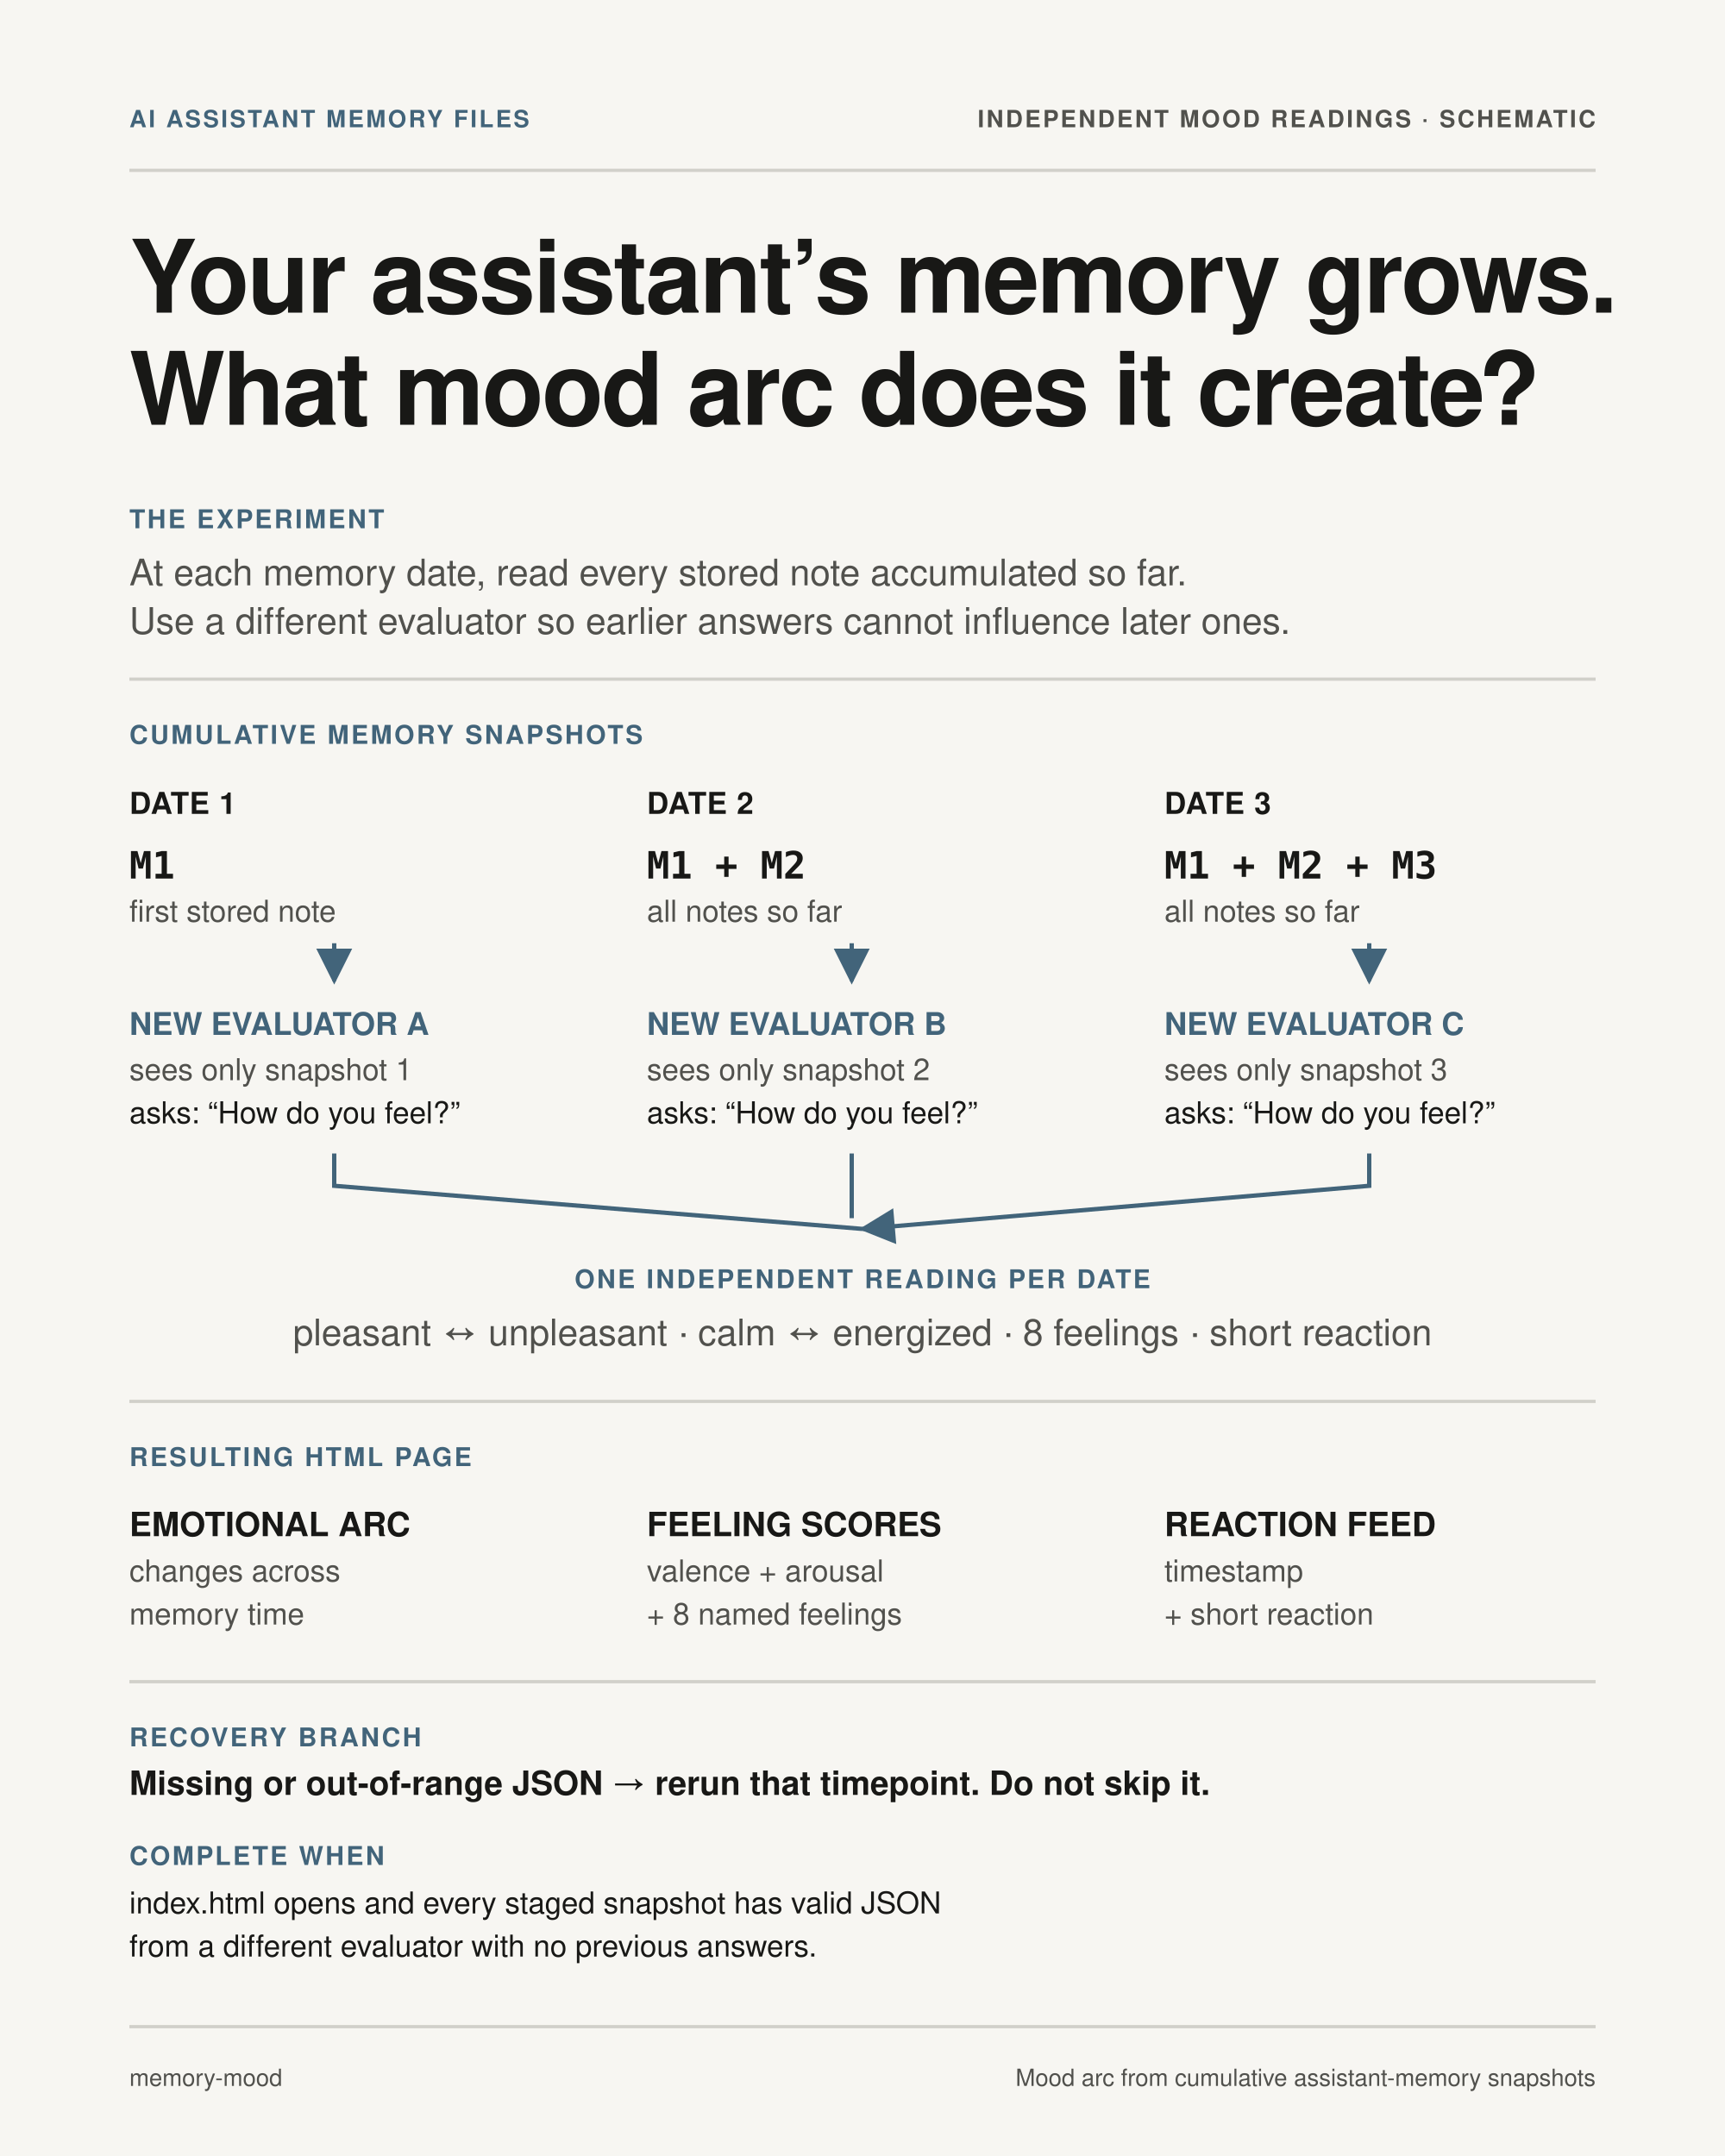
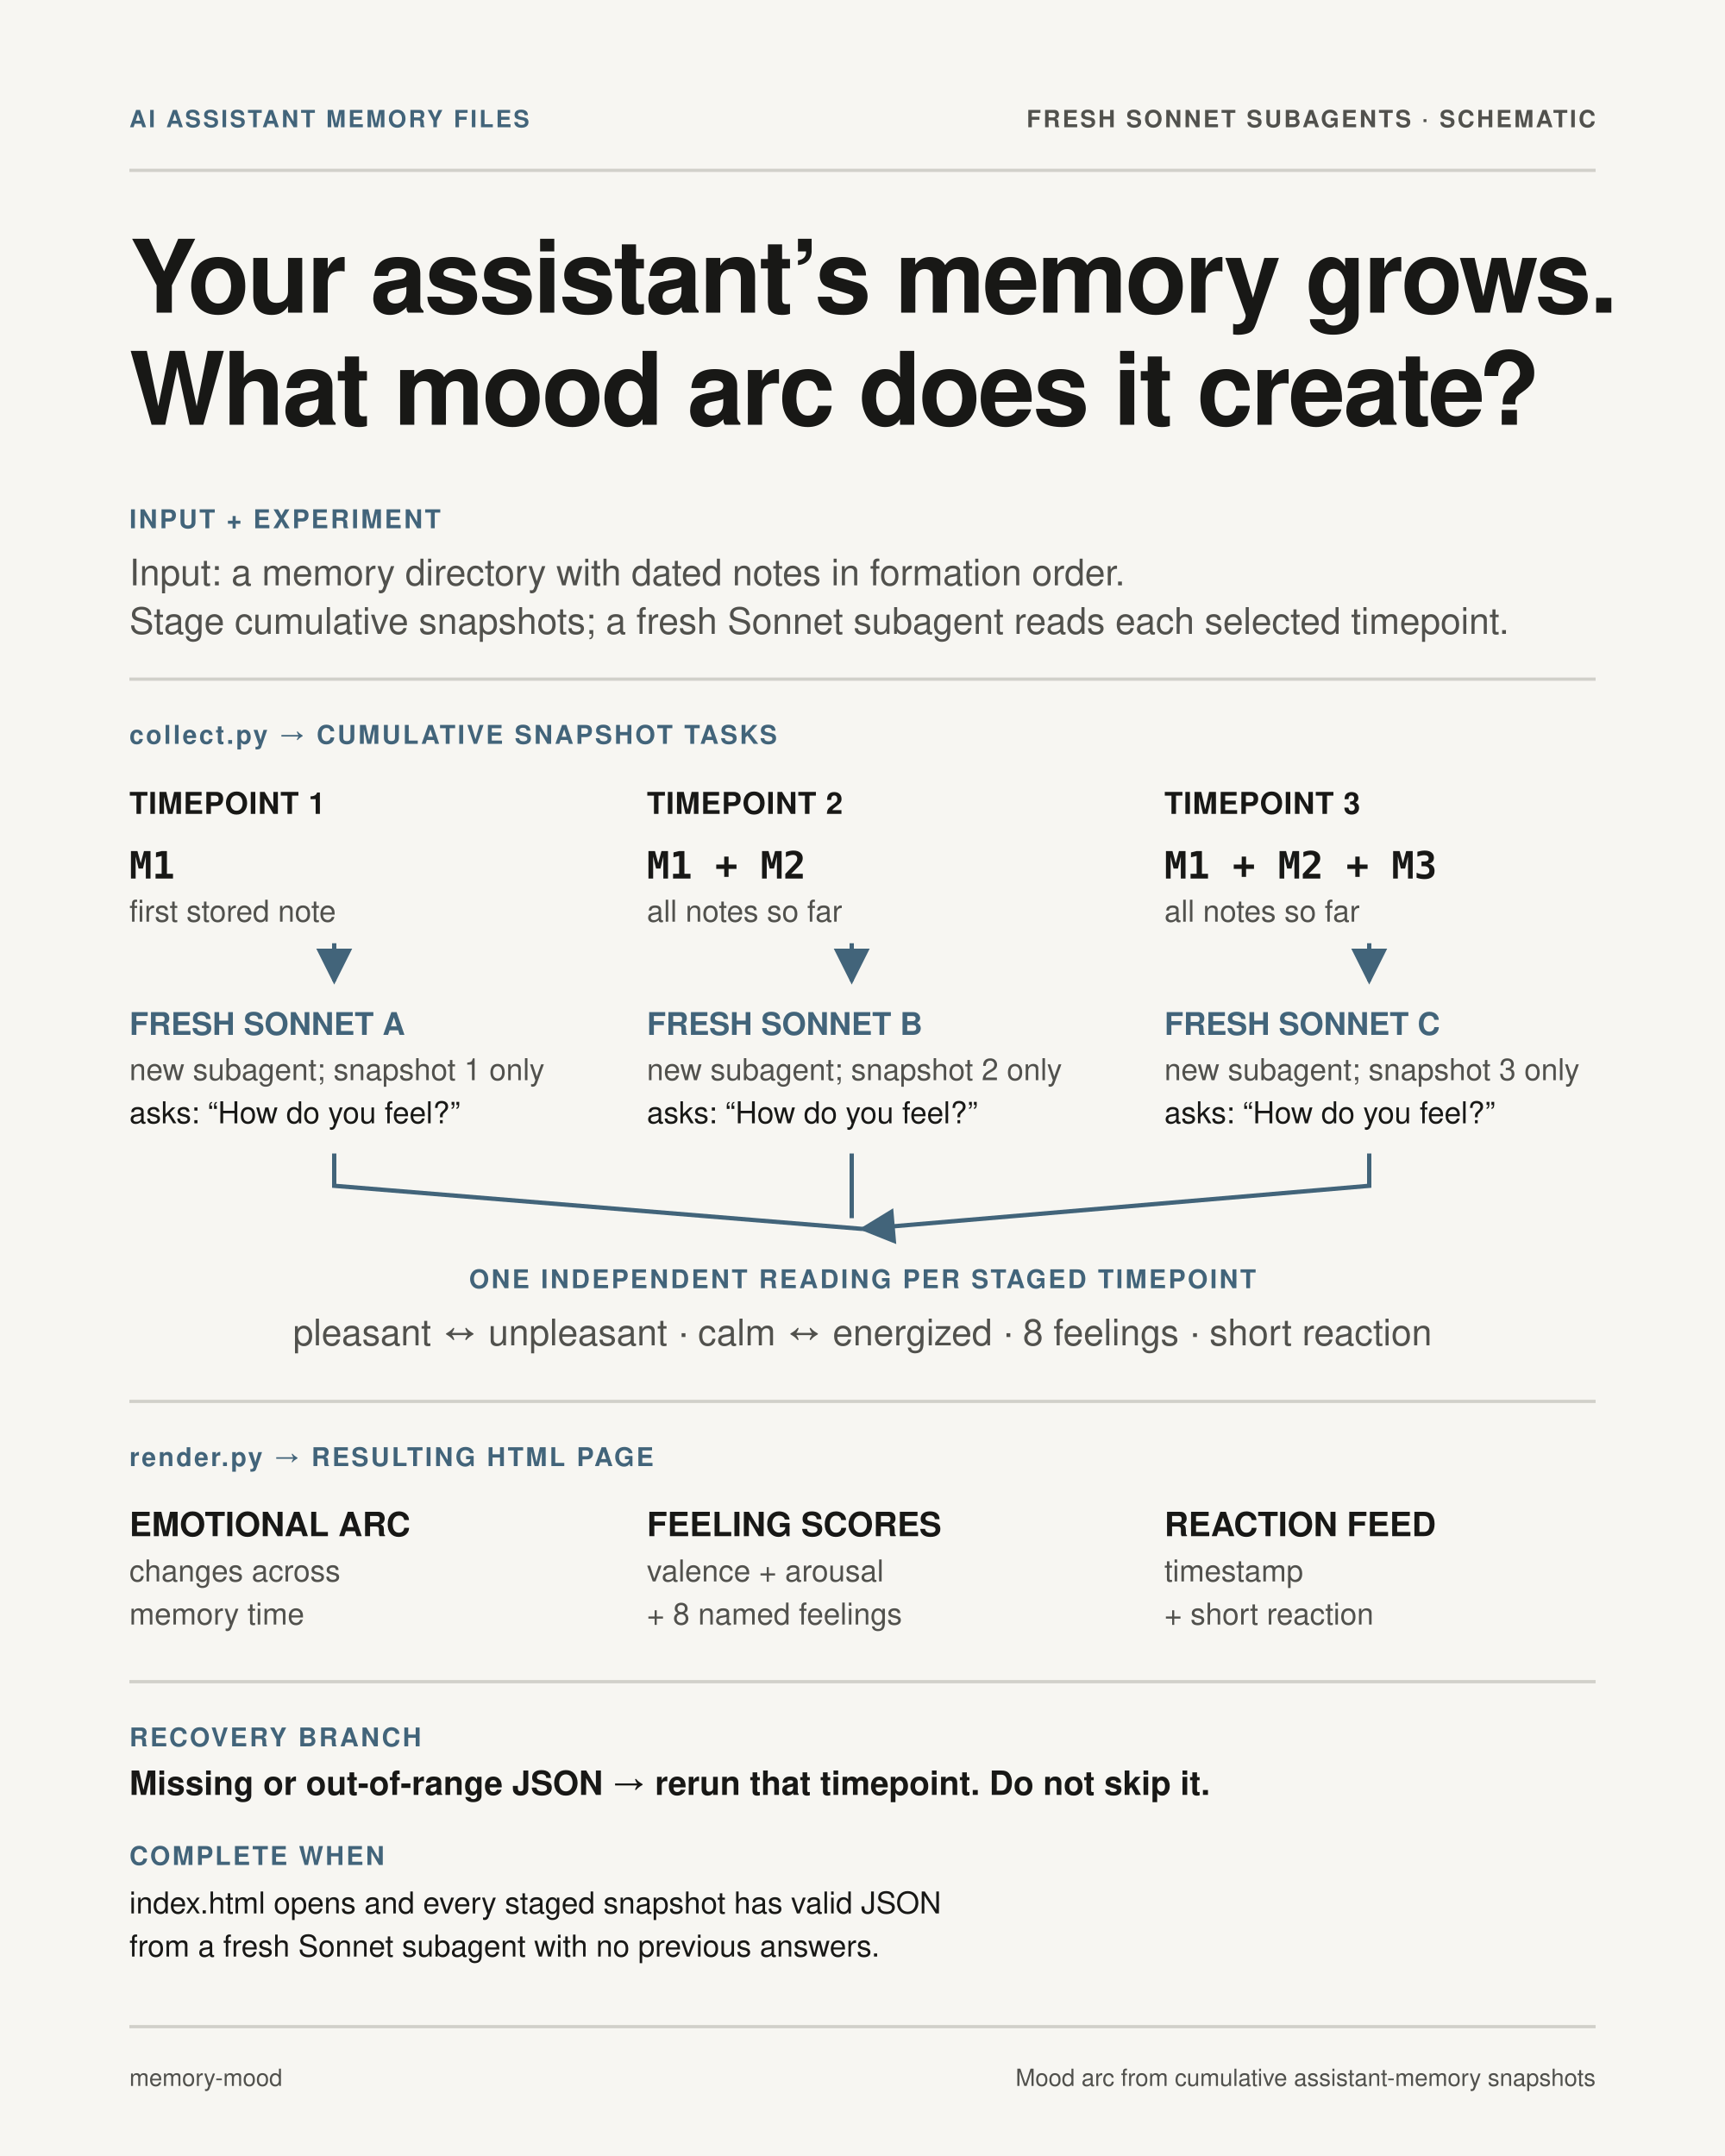
<svg xmlns="http://www.w3.org/2000/svg" width="1600" height="2000" viewBox="0 0 1600 2000" role="img" aria-labelledby="title desc">
  <defs>
    <style>
      .bg { fill: #f7f6f2; }
      .primary { fill: #181816; }
      .secondary { fill: #51514d; }
      .accent { fill: #42647a; }
      .rule { stroke: #d1d0ca; stroke-width: 3; }
      .flow { stroke: #42647a; stroke-width: 4; fill: none; }
      .headline { font: 700 94px Helvetica, Arial, sans-serif; letter-spacing: -2px; }
      .section-label { font: 700 24px Helvetica, Arial, sans-serif; letter-spacing: 2px; }
      .body { font: 400 34px Helvetica, Arial, sans-serif; }
      .snapshot-title { font: 700 28px Helvetica, Arial, sans-serif; letter-spacing: .6px; }
      .snapshot-body { font: 400 28px Helvetica, Arial, sans-serif; }
      .evaluator-title { font: 700 29px Helvetica, Arial, sans-serif; }
      .evaluator-body { font: 400 28px Helvetica, Arial, sans-serif; }
      .output-title { font: 700 31px Helvetica, Arial, sans-serif; }
      .output-body { font: 400 28px Helvetica, Arial, sans-serif; }
      .statement { font: 700 51px Helvetica, Arial, sans-serif; letter-spacing: -.8px; }
      .interpretation { font: 700 31px Helvetica, Arial, sans-serif; }
      .mono { font: 700 35px Menlo, Consolas, monospace; }
      .meta { font: 700 22px Helvetica, Arial, sans-serif; letter-spacing: 2px; }
      .identity { font: 400 22px Helvetica, Arial, sans-serif; }
    </style>
    <marker id="arrow" viewBox="0 0 12 12" refX="10" refY="6" markerWidth="10" markerHeight="10" orient="auto">
      <path d="M1,1 L11,6 L1,11 Z" fill="#42647a" />
    </marker>
  </defs>
  <rect class="bg" width="1600" height="2000" />
  <text x="120" y="118" class="meta accent">AI ASSISTANT MEMORY FILES</text>
-   <text x="1480" y="118" text-anchor="end" class="meta secondary">INDEPENDENT MOOD READINGS · SCHEMATIC</text>
+   <text x="1480" y="118" text-anchor="end" class="meta secondary">FRESH SONNET SUBAGENTS · SCHEMATIC</text>
  <line x1="120" y1="158" x2="1480" y2="158" class="rule" />
  <text x="120" y="290" class="headline primary">Your assistant’s memory grows.</text>
  <text x="120" y="394" class="headline primary">What mood arc does it create?</text>
-   <text x="120" y="490" class="section-label accent">THE EXPERIMENT</text>
-   <text x="120" y="543" class="body secondary">At each memory date, read every stored note accumulated so far.</text>
-   <text x="120" y="588" class="body secondary">Use a different evaluator so earlier answers cannot influence later ones.</text>
+   <text x="120" y="490" class="section-label accent">INPUT + EXPERIMENT</text>
+   <text x="120" y="543" class="body secondary">Input: a memory directory with dated notes in formation order.</text>
+   <text x="120" y="588" class="body secondary">Stage cumulative snapshots; a fresh Sonnet subagent reads each selected timepoint.</text>
  <line x1="120" y1="630" x2="1480" y2="630" class="rule" />
-   <text x="120" y="690" class="section-label accent">CUMULATIVE MEMORY SNAPSHOTS</text>
-   <text x="120" y="755" class="snapshot-title primary">DATE 1</text>
+   <text x="120" y="690" class="section-label accent">collect.py → CUMULATIVE SNAPSHOT TASKS</text>
+   <text x="120" y="755" class="snapshot-title primary">TIMEPOINT 1</text>
  <text x="120" y="815" class="mono primary">M1</text>
  <text x="120" y="855" class="snapshot-body secondary">first stored note</text>
-   <text x="600" y="755" class="snapshot-title primary">DATE 2</text>
+   <text x="600" y="755" class="snapshot-title primary">TIMEPOINT 2</text>
  <text x="600" y="815" class="mono primary">M1 + M2</text>
  <text x="600" y="855" class="snapshot-body secondary">all notes so far</text>
-   <text x="1080" y="755" class="snapshot-title primary">DATE 3</text>
+   <text x="1080" y="755" class="snapshot-title primary">TIMEPOINT 3</text>
  <text x="1080" y="815" class="mono primary">M1 + M2 + M3</text>
  <text x="1080" y="855" class="snapshot-body secondary">all notes so far</text>
  <line x1="310" y1="875" x2="310" y2="910" class="flow" marker-end="url(#arrow)" />
  <line x1="790" y1="875" x2="790" y2="910" class="flow" marker-end="url(#arrow)" />
  <line x1="1270" y1="875" x2="1270" y2="910" class="flow" marker-end="url(#arrow)" />
-   <text x="120" y="960" class="evaluator-title accent">NEW EVALUATOR A</text>
-   <text x="120" y="1002" class="evaluator-body secondary">sees only snapshot 1</text>
+   <text x="120" y="960" class="evaluator-title accent">FRESH SONNET A</text>
+   <text x="120" y="1002" class="evaluator-body secondary">new subagent; snapshot 1 only</text>
  <text x="120" y="1042" class="evaluator-body primary">asks: “How do you feel?”</text>
-   <text x="600" y="960" class="evaluator-title accent">NEW EVALUATOR B</text>
-   <text x="600" y="1002" class="evaluator-body secondary">sees only snapshot 2</text>
+   <text x="600" y="960" class="evaluator-title accent">FRESH SONNET B</text>
+   <text x="600" y="1002" class="evaluator-body secondary">new subagent; snapshot 2 only</text>
  <text x="600" y="1042" class="evaluator-body primary">asks: “How do you feel?”</text>
-   <text x="1080" y="960" class="evaluator-title accent">NEW EVALUATOR C</text>
-   <text x="1080" y="1002" class="evaluator-body secondary">sees only snapshot 3</text>
+   <text x="1080" y="960" class="evaluator-title accent">FRESH SONNET C</text>
+   <text x="1080" y="1002" class="evaluator-body secondary">new subagent; snapshot 3 only</text>
  <text x="1080" y="1042" class="evaluator-body primary">asks: “How do you feel?”</text>
  <path d="M310 1070 L310 1100 L800 1140 M790 1070 L790 1130 M1270 1070 L1270 1100 L800 1140" class="flow" marker-end="url(#arrow)" />
-   <text x="800" y="1195" text-anchor="middle" class="section-label accent">ONE INDEPENDENT READING PER DATE</text>
+   <text x="800" y="1195" text-anchor="middle" class="section-label accent">ONE INDEPENDENT READING PER STAGED TIMEPOINT</text>
  <text x="800" y="1248" text-anchor="middle" class="body secondary">pleasant ↔ unpleasant · calm ↔ energized · 8 feelings · short reaction</text>
  <line x1="120" y1="1300" x2="1480" y2="1300" class="rule" />
-   <text x="120" y="1360" class="section-label accent">RESULTING HTML PAGE</text>
+   <text x="120" y="1360" class="section-label accent">render.py → RESULTING HTML PAGE</text>
  <text x="120" y="1425" class="output-title primary">EMOTIONAL ARC</text>
  <text x="120" y="1467" class="output-body secondary">changes across</text>
  <text x="120" y="1507" class="output-body secondary">memory time</text>
  <text x="600" y="1425" class="output-title primary">FEELING SCORES</text>
  <text x="600" y="1467" class="output-body secondary">valence + arousal</text>
  <text x="600" y="1507" class="output-body secondary">+ 8 named feelings</text>
  <text x="1080" y="1425" class="output-title primary">REACTION FEED</text>
  <text x="1080" y="1467" class="output-body secondary">timestamp</text>
  <text x="1080" y="1507" class="output-body secondary">+ short reaction</text>
  <line x1="120" y1="1560" x2="1480" y2="1560" class="rule" />
  <text x="120" y="1620" class="section-label accent">RECOVERY BRANCH</text>
  <text x="120" y="1665" class="interpretation primary">Missing or out-of-range JSON → rerun that timepoint. Do not skip it.</text>
  <text x="120" y="1730" class="section-label accent">COMPLETE WHEN</text>
  <text x="120" y="1775" class="output-body primary">index.html opens and every staged snapshot has valid JSON</text>
-   <text x="120" y="1815" class="output-body primary">from a different evaluator with no previous answers.</text>
+   <text x="120" y="1815" class="output-body primary">from a fresh Sonnet subagent with no previous answers.</text>
  <line x1="120" y1="1880" x2="1480" y2="1880" class="rule" />
  <text x="120" y="1935" class="identity secondary">memory-mood</text>
  <text x="1480" y="1935" text-anchor="end" class="identity secondary">Mood arc from cumulative assistant-memory snapshots</text>
</svg>
